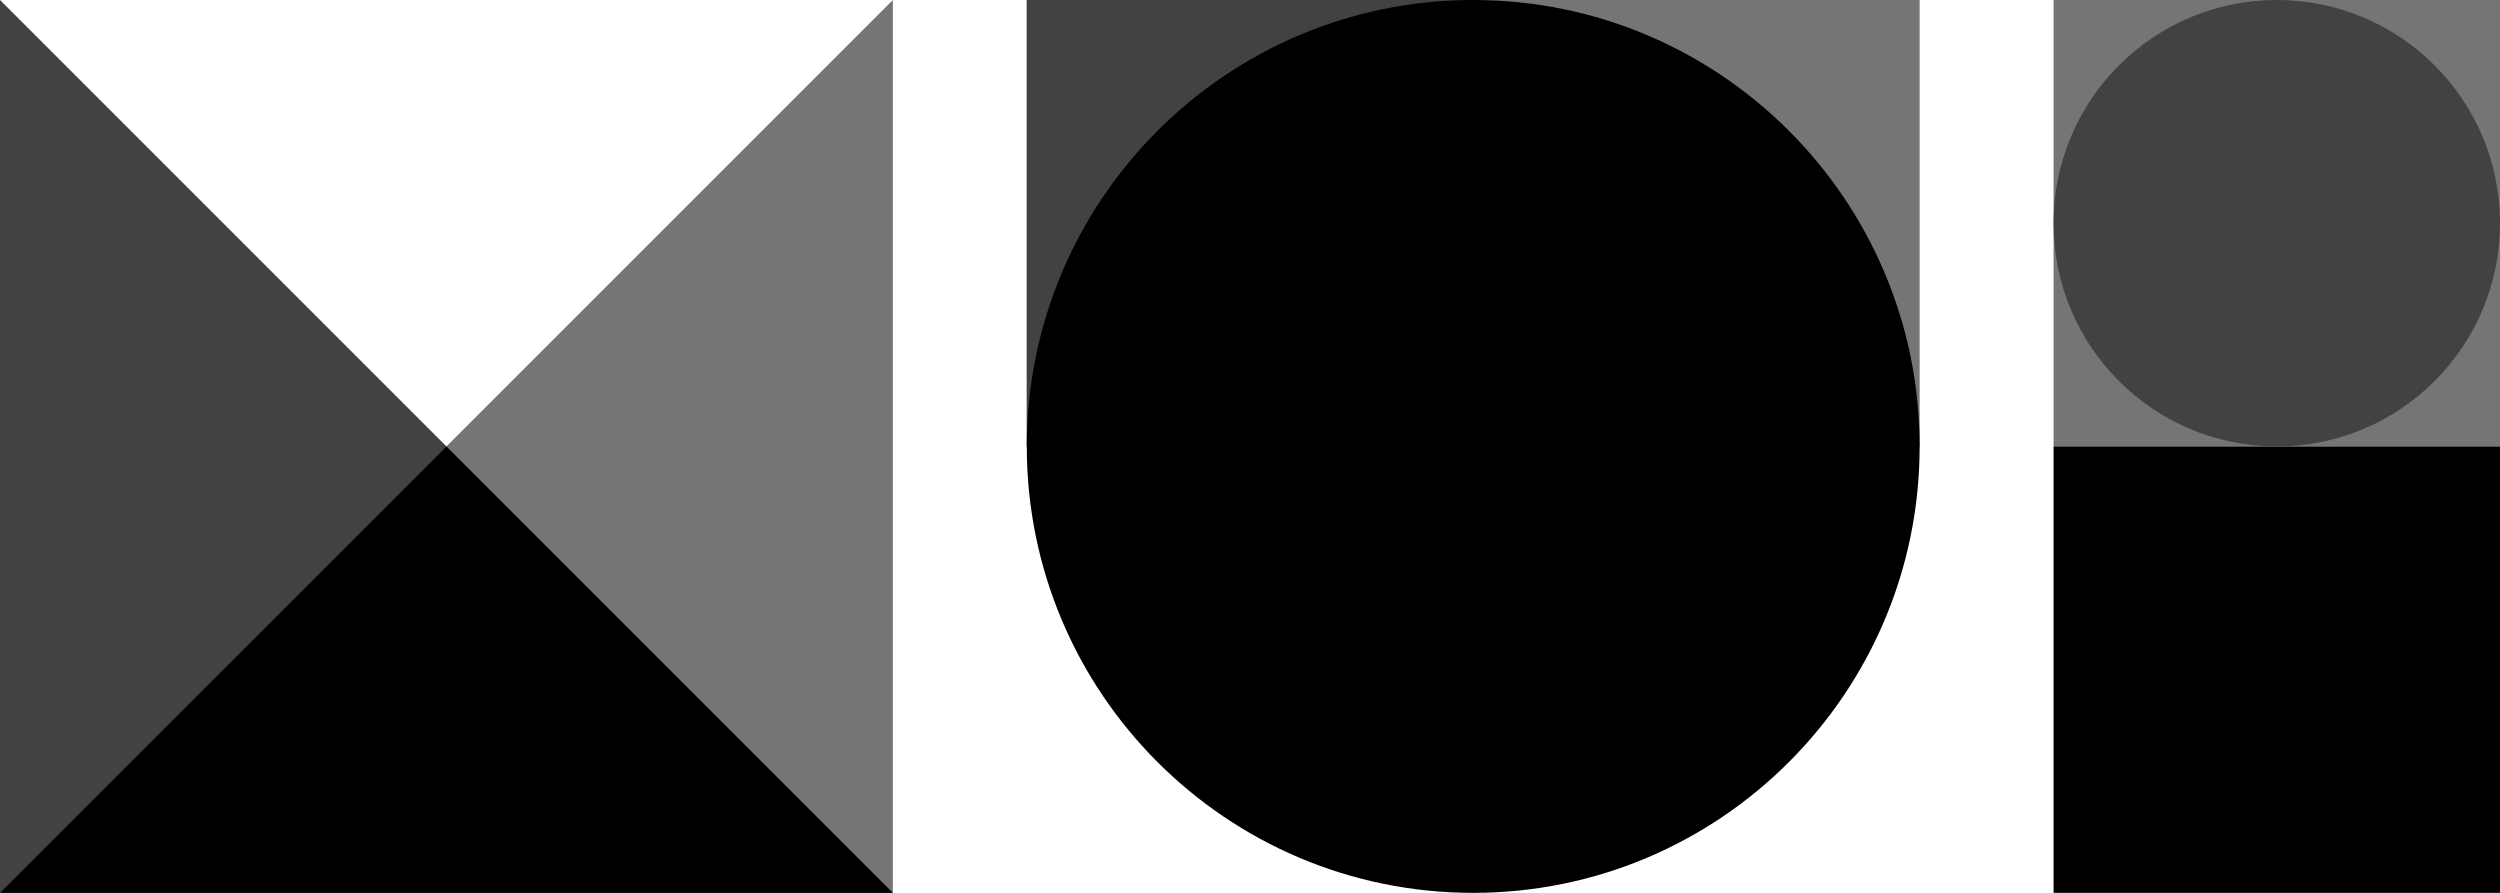
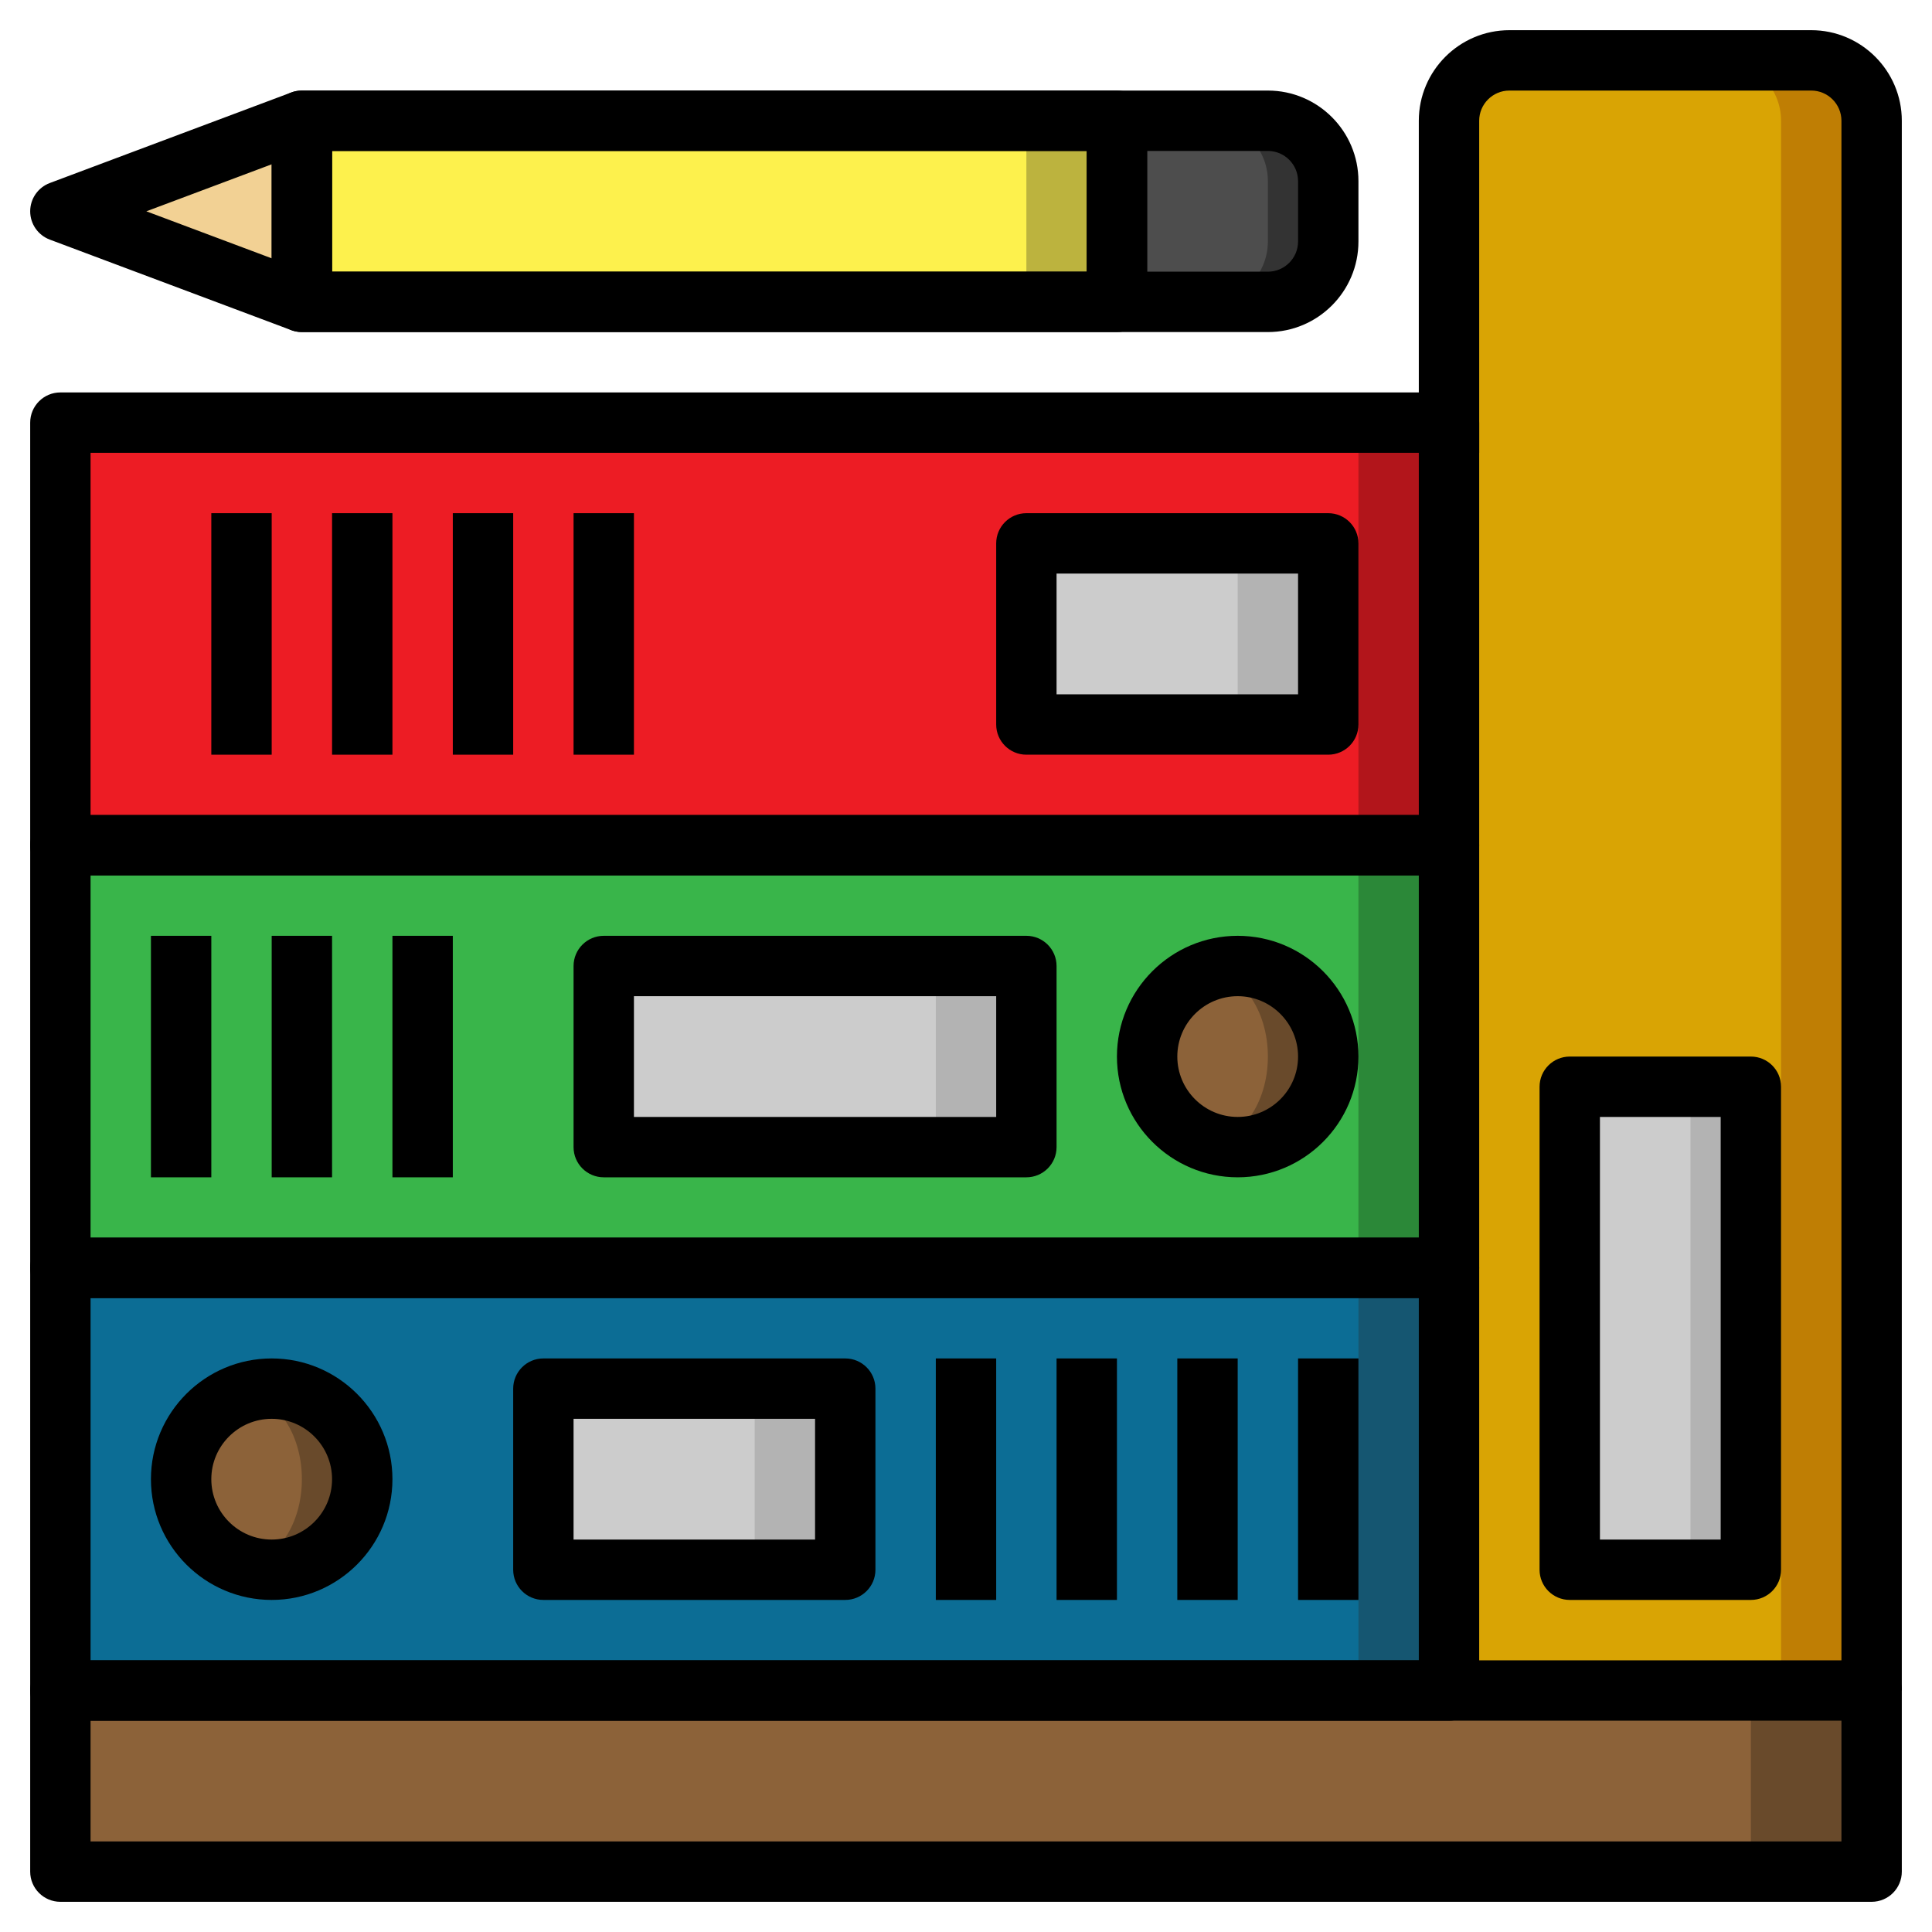
- <svg xmlns="http://www.w3.org/2000/svg" fill="currentColor" version="1.1" x="0px" y="0px" width="280px" height="100px" viewBox="0 0 280 100" style="enable-background:new 0 0 280 100;" xml:space="preserve">
-   <style type="text/css">
-                 .st0{fill:#757575;}
-                 .st1{fill:#424242;}
-                 </style>
-   <defs>
-                 </defs>
-   <rect x="230" class="st0" width="50" height="50" />
-   <rect x="230" y="50" width="50" height="50" />
-   <rect x="115" class="st0" width="100" height="50" />
-   <rect x="115" class="st1" width="50" height="50" />
-   <polyline class="st1" points="100,100 0,100 0,0 100,100 " />
-   <polygon class="st0" points="0,100 100,100 100,0 " />
-   <polygon points="0,100 100,100 50,50 " />
-   <circle cx="165" cy="50" r="50" />
-   <circle class="st1" cx="255" cy="25" r="25" />
+ <svg xmlns="http://www.w3.org/2000/svg" id="Layer_3" style="enable-background:new 0 0 64 64;" version="1.1" viewBox="0 0 64 64" xml:space="preserve">
+   <g>
+     <g>
+       <rect height="6" style="fill:#694A2B;" width="60" x="2" y="56" />
+     </g>
+     <g>
+       <rect height="6" style="fill:#8C6239;" width="56" x="2" y="56" />
+     </g>
+     <g>
+       <path d="M42,10c1.105,0,2-0.895,2-2V6c0-1.105-0.895-2-2-2h-5v6H42z" style="fill:#333333;" />
+     </g>
+     <g>
+       <path d="M42,8V6c0-1.105-0.895-2-2-2h-3v6h3C41.105,10,42,9.105,42,8z" style="fill:#4D4D4D;" />
+     </g>
+     <g>
+       <polygon points="10,10 3,7 10,4   " style="fill:#F2D194;" />
+     </g>
+     <g>
+       <rect height="6" style="fill:#BCB33E;" width="27" x="10" y="4" />
+     </g>
+     <g>
+       <rect height="6" style="fill:#FDF14D;" width="24" x="10" y="4" />
+     </g>
+     <g>
+       <rect height="14" style="fill:#2B8838;" width="46" x="2" y="28" />
+     </g>
+     <g>
+       <rect height="14" style="fill:#39B54A;" width="43" x="2" y="28" />
+     </g>
+     <g>
+       <circle cx="41" cy="35" r="3" style="fill:#694A2B;" />
+     </g>
+     <g>
+       <ellipse cx="40" cy="35" rx="2" ry="2.816" style="fill:#8C6239;" />
+     </g>
+     <g>
+       <rect height="14" style="fill:#155671;" width="46" x="2" y="42" />
+     </g>
+     <g>
+       <rect height="14" style="fill:#0C6D95;" width="43" x="2" y="42" />
+     </g>
+     <g>
+       <circle cx="9" cy="49" r="3" style="fill:#694A2B;" />
+     </g>
+     <g>
+       <ellipse cx="8" cy="49" rx="2" ry="2.816" style="fill:#8C6239;" />
+     </g>
+     <g>
+       <rect height="6" style="fill:#B3B3B3;" width="14" x="20" y="32" />
+     </g>
+     <g>
+       <rect height="6" style="fill:#CCCCCC;" width="11" x="20" y="32" />
+     </g>
+     <g>
+       <rect height="14" style="fill:#B2151B;" width="46" x="2" y="14" />
+     </g>
+     <g>
+       <rect height="14" style="fill:#ED1C24;" width="43" x="2" y="14" />
+     </g>
+     <g>
+       <rect height="6" style="fill:#B3B3B3;" width="10" x="34" y="18" />
+     </g>
+     <g>
+       <rect height="6" style="fill:#CCCCCC;" width="7" x="34" y="18" />
+     </g>
+     <g>
+       <rect height="6" style="fill:#B3B3B3;" width="10" x="18" y="46" />
+     </g>
+     <g>
+       <rect height="6" style="fill:#CCCCCC;" width="7" x="18" y="46" />
+     </g>
+     <g>
+       <path d="M48,56V4c0-1.105,0.895-2,2-2h10c1.105,0,2,0.895,2,2v52H48z" style="fill:#BF7E04;" />
+     </g>
+     <g>
+       <path d="M57,2h-7c-1.105,0-2,0.895-2,2v52h11V4C59,2.895,58.105,2,57,2z" style="fill:#D9A404;" />
+     </g>
+     <g>
+       <rect height="16" style="fill:#B3B3B3;" width="6" x="52" y="36" />
+     </g>
+     <g>
+       <rect height="16" style="fill:#CCCCCC;" width="4" x="52" y="36" />
+     </g>
+     <g>
+       <path d="M48,57H2c-0.552,0-1-0.448-1-1V42c0-0.552,0.448-1,1-1h46c0.552,0,1,0.448,1,1v14C49,56.552,48.552,57,48,57z M3,55h44V43    H3V55z" />
+     </g>
+     <g>
+       <path d="M48,43H2c-0.552,0-1-0.448-1-1V28c0-0.552,0.448-1,1-1h46c0.552,0,1,0.448,1,1v14C49,42.552,48.552,43,48,43z M3,41h44V29    H3V41z" />
+     </g>
+     <g>
+       <path d="M48,29H2c-0.552,0-1-0.448-1-1V14c0-0.552,0.448-1,1-1h46c0.552,0,1,0.448,1,1v14C49,28.552,48.552,29,48,29z M3,27h44V15    H3V27z" />
+     </g>
+     <g>
+       <path d="M62,63H2c-0.552,0-1-0.448-1-1v-6c0-0.552,0.448-1,1-1h60c0.552,0,1,0.448,1,1v6C63,62.552,62.552,63,62,63z M3,61h58v-4    H3V61z" />
+     </g>
+     <g>
+       <path d="M63,56h-2V4c0-0.551-0.449-1-1-1H50c-0.551,0-1,0.449-1,1v11h-2V4c0-1.654,1.346-3,3-3h10c1.654,0,3,1.346,3,3V56z" />
+     </g>
+     <g>
+       <path d="M58,53h-6c-0.552,0-1-0.448-1-1V36c0-0.552,0.448-1,1-1h6c0.552,0,1,0.448,1,1v16C59,52.552,58.552,53,58,53z M53,51h4V37    h-4V51z" />
+     </g>
+     <g>
+       <rect height="8" width="2" x="7" y="17" />
+     </g>
+     <g>
+       <rect height="8" width="2" x="11" y="17" />
+     </g>
+     <g>
+       <rect height="8" width="2" x="15" y="17" />
+     </g>
+     <g>
+       <rect height="8" width="2" x="19" y="17" />
+     </g>
+     <g>
+       <path d="M44,25H34c-0.552,0-1-0.448-1-1v-6c0-0.552,0.448-1,1-1h10c0.552,0,1,0.448,1,1v6C45,24.552,44.552,25,44,25z M35,23h8v-4    h-8V23z" />
+     </g>
+     <g>
+       <rect height="8" width="2" x="43" y="45" />
+     </g>
+     <g>
+       <rect height="8" width="2" x="39" y="45" />
+     </g>
+     <g>
+       <rect height="8" width="2" x="35" y="45" />
+     </g>
+     <g>
+       <rect height="8" width="2" x="31" y="45" />
+     </g>
+     <g>
+       <path d="M28,53H18c-0.552,0-1-0.448-1-1v-6c0-0.552,0.448-1,1-1h10c0.552,0,1,0.448,1,1v6C29,52.552,28.552,53,28,53z M19,51h8v-4    h-8V51z" />
+     </g>
+     <g>
+       <rect height="8" width="2" x="5" y="31" />
+     </g>
+     <g>
+       <rect height="8" width="2" x="9" y="31" />
+     </g>
+     <g>
+       <rect height="8" width="2" x="13" y="31" />
+     </g>
+     <g>
+       <path d="M34,39H20c-0.552,0-1-0.448-1-1v-6c0-0.552,0.448-1,1-1h14c0.552,0,1,0.448,1,1v6C35,38.552,34.552,39,34,39z M21,37h12    v-4H21V37z" />
+     </g>
+     <g>
+       <path d="M42,11H10c-0.12,0-0.239-0.021-0.351-0.063l-8-3C1.259,7.79,1,7.417,1,7s0.259-0.79,0.649-0.937l8-3    C9.761,3.021,9.88,3,10,3h32c1.654,0,3,1.346,3,3v2C45,9.654,43.654,11,42,11z M10.181,9H42c0.551,0,1-0.449,1-1V6    c0-0.551-0.449-1-1-1H10.181L4.848,7L10.181,9z" />
+     </g>
+     <g>
+       <rect height="6" width="2" x="9" y="4" />
+     </g>
+     <g>
+       <rect height="6" width="2" x="36" y="4" />
+     </g>
+     <g>
+       <path d="M41,39c-2.206,0-4-1.794-4-4s1.794-4,4-4s4,1.794,4,4S43.206,39,41,39z M41,33c-1.103,0-2,0.897-2,2s0.897,2,2,2    s2-0.897,2-2S42.103,33,41,33z" />
+     </g>
+     <g>
+       <path d="M9,53c-2.206,0-4-1.794-4-4s1.794-4,4-4s4,1.794,4,4S11.206,53,9,53z M9,47c-1.103,0-2,0.897-2,2s0.897,2,2,2s2-0.897,2-2    S10.103,47,9,47z" />
+     </g>
+     <g>
+       <path d="M37,11H10c-0.552,0-1-0.448-1-1V4c0-0.552,0.448-1,1-1h27c0.552,0,1,0.448,1,1v6C38,10.552,37.552,11,37,11z M11,9h25V5    H11V9z" />
+     </g>
+   </g>
</svg>
